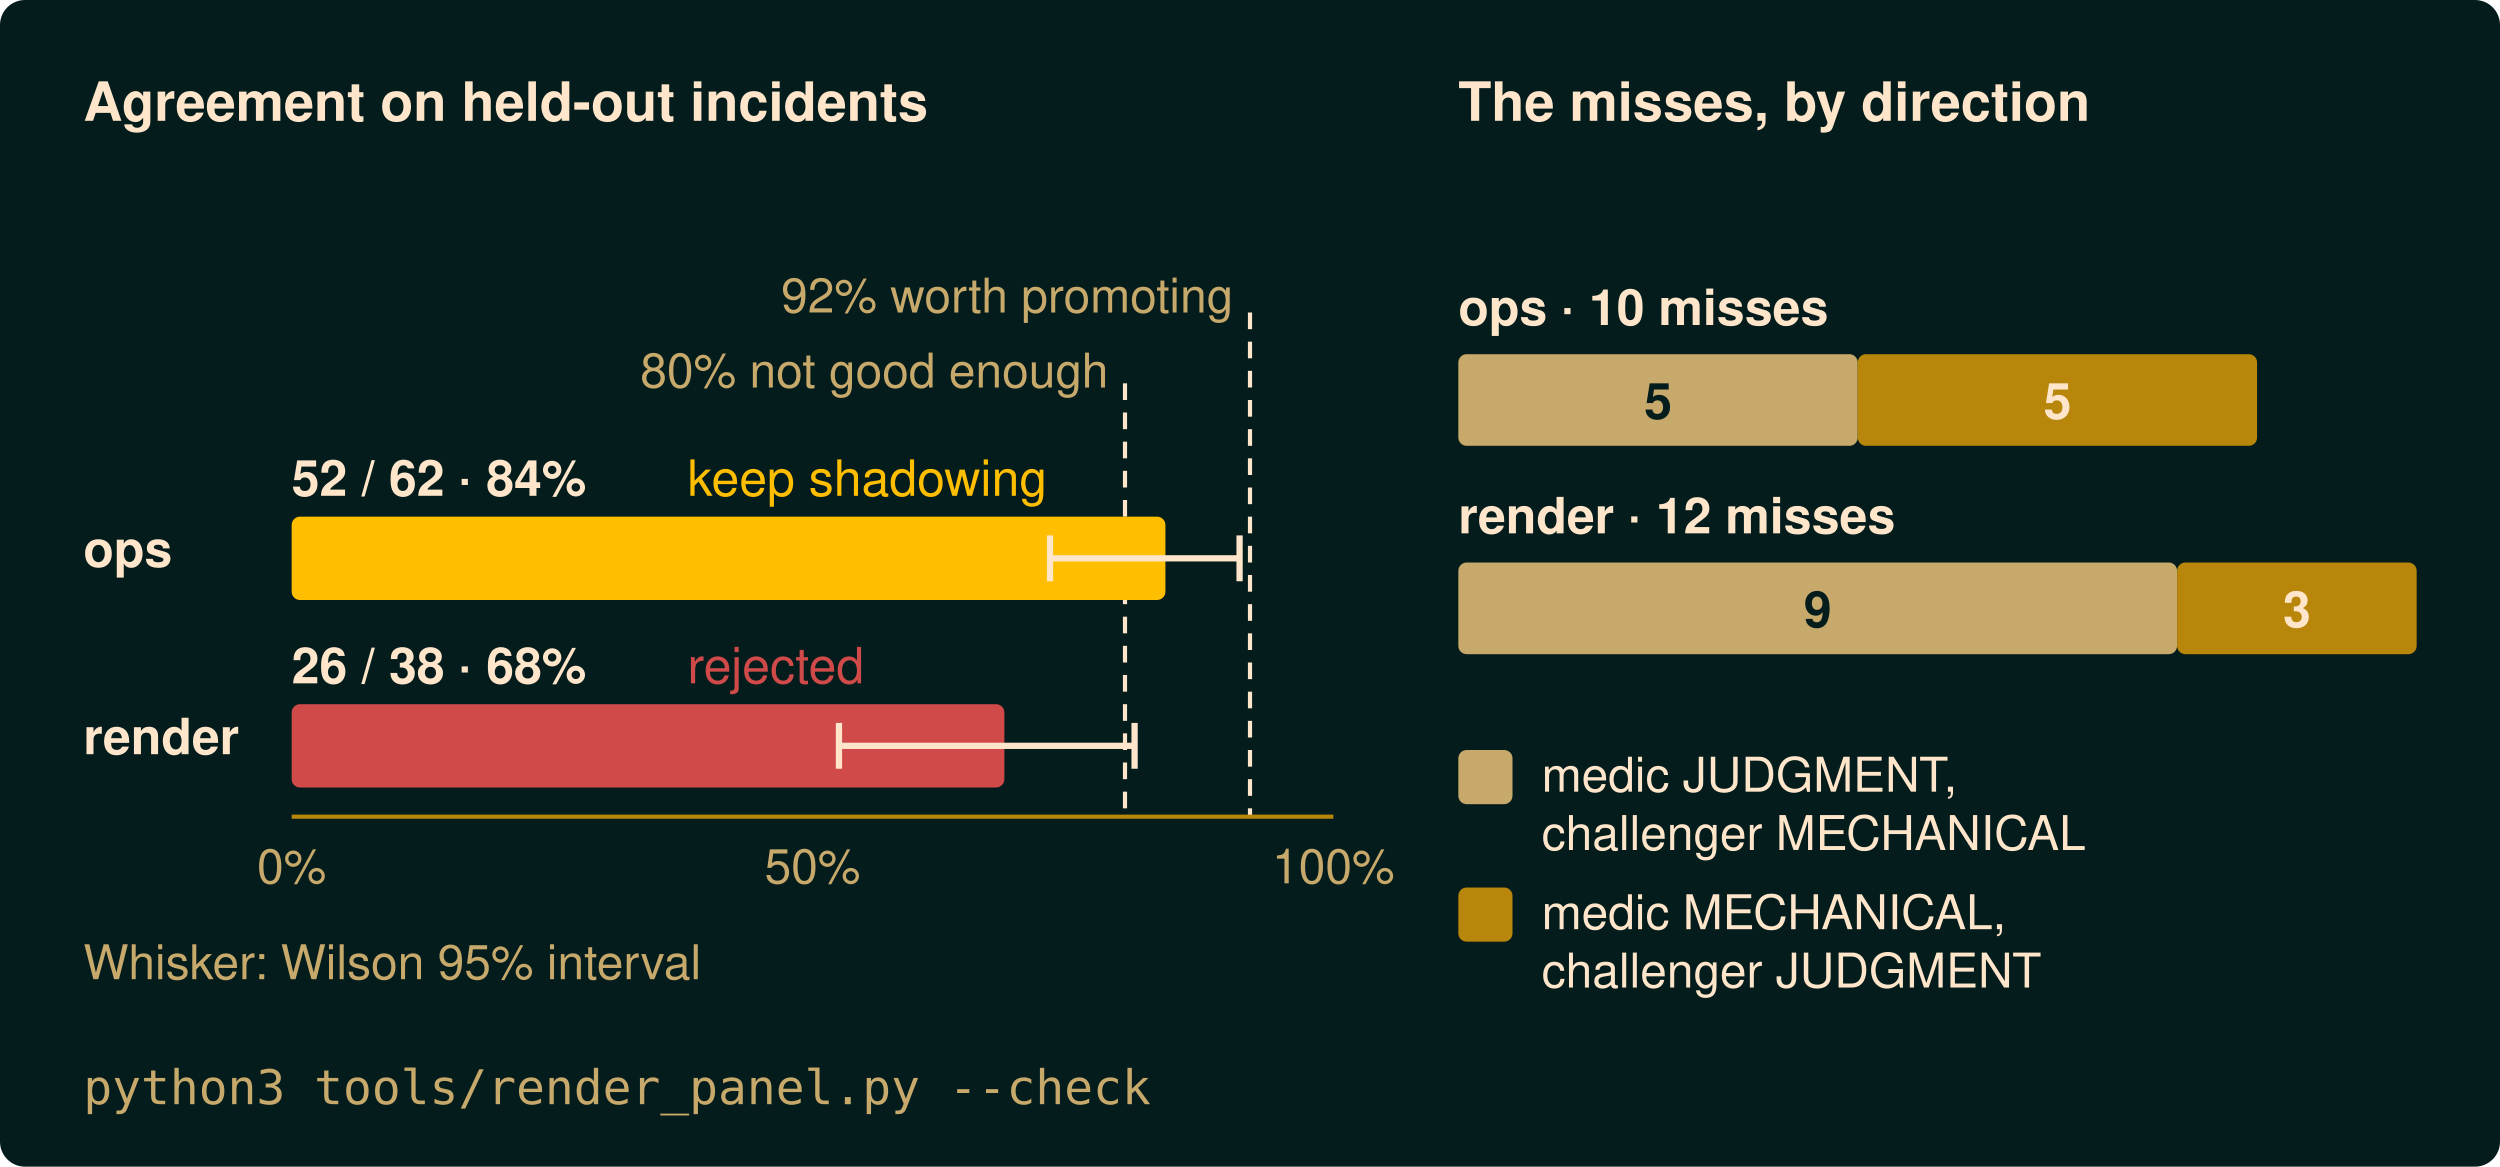
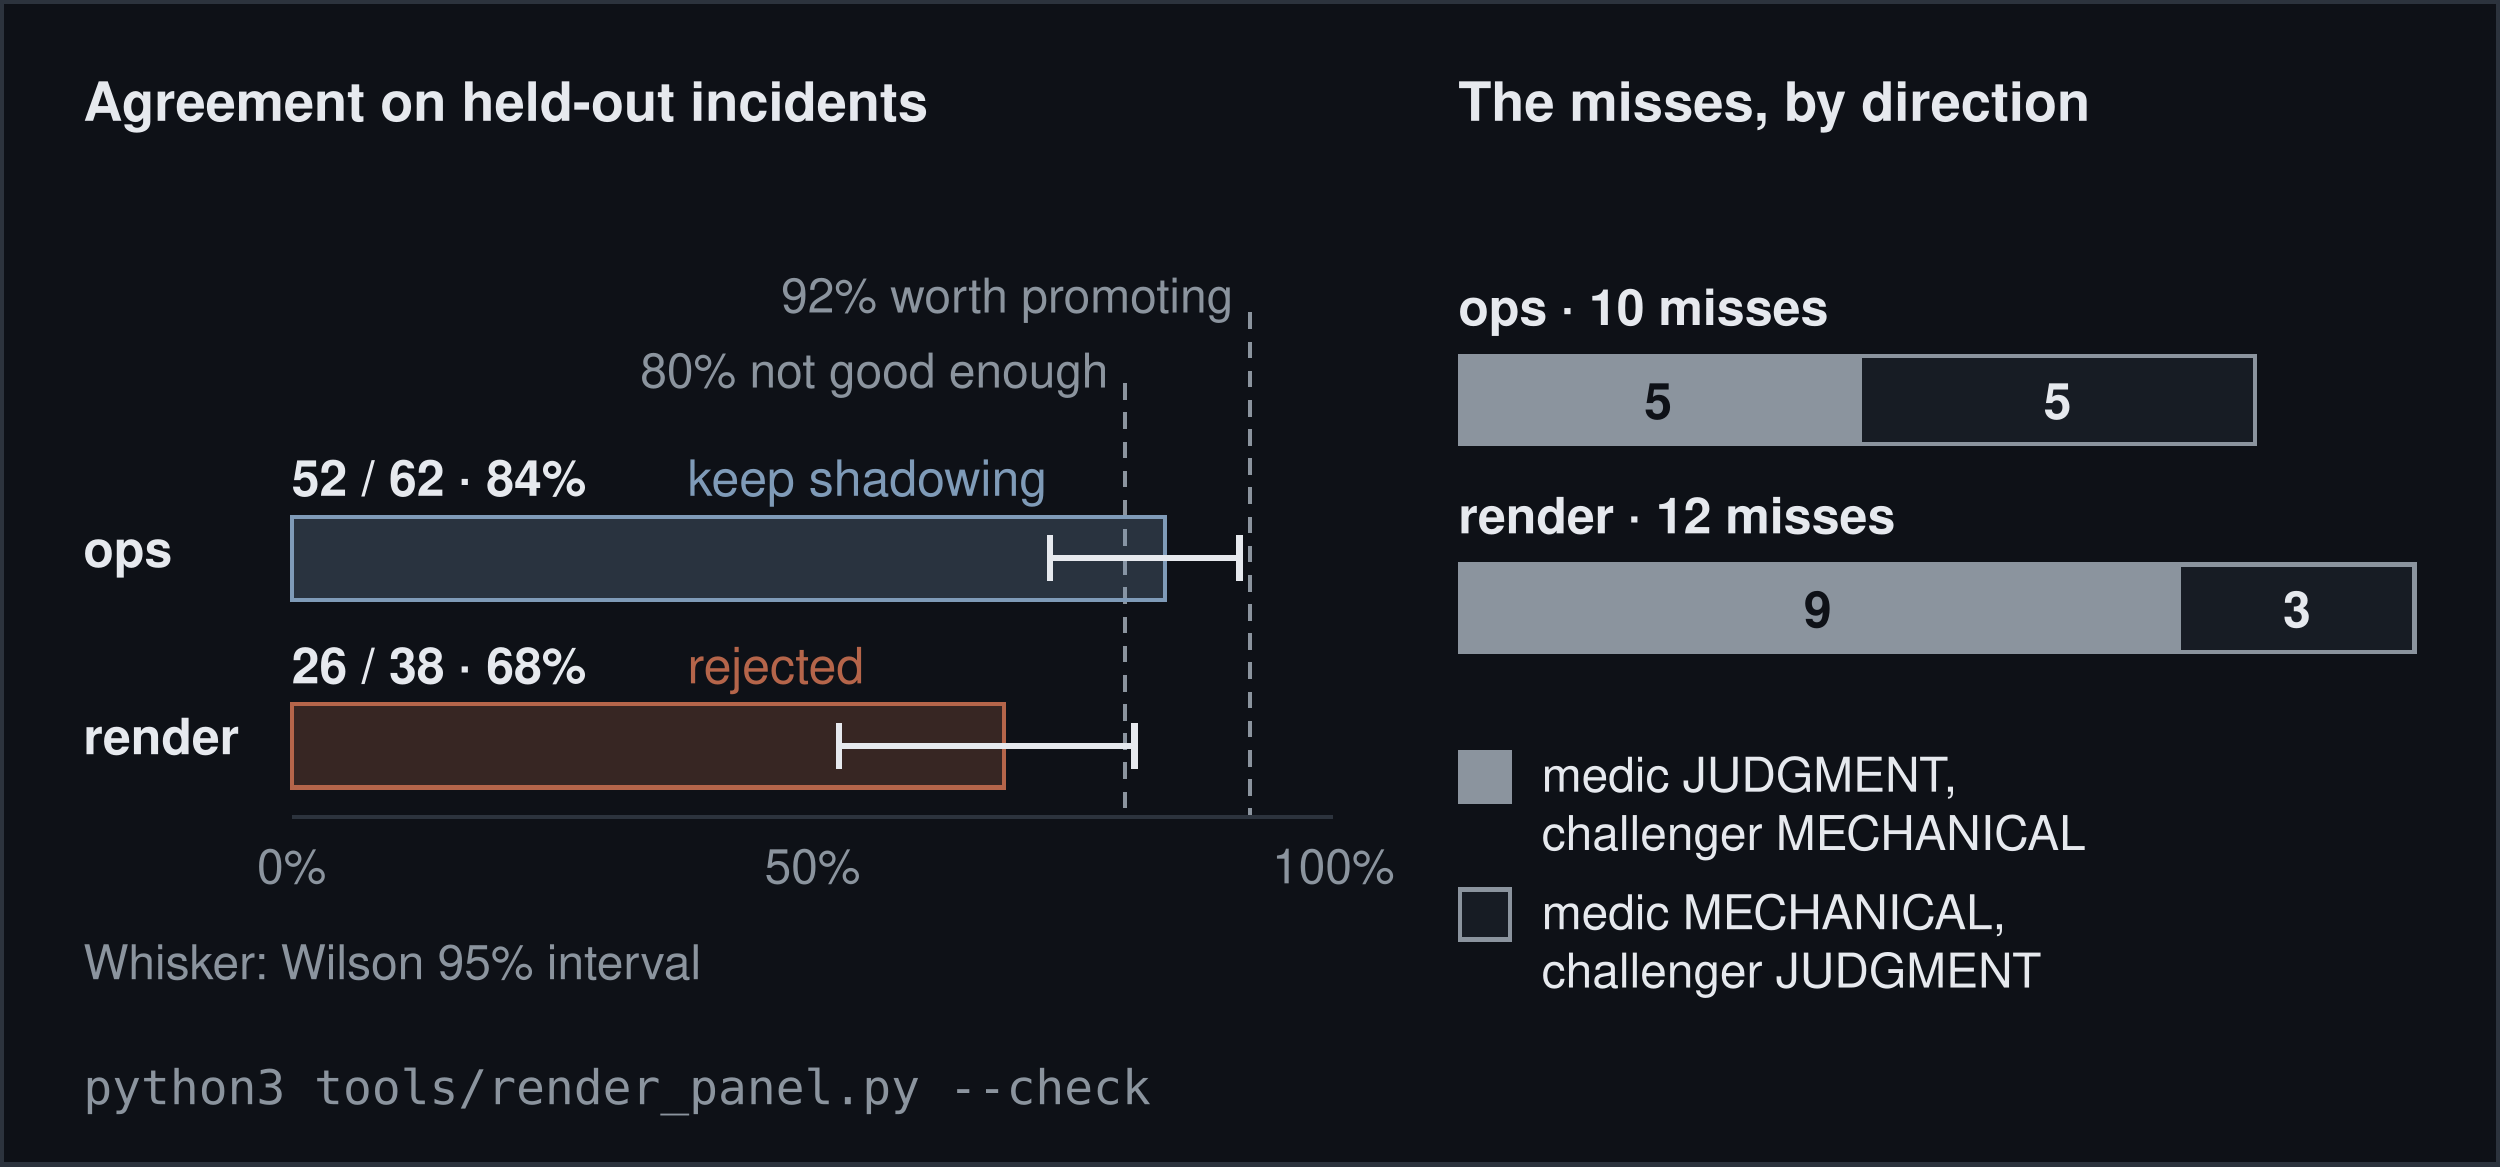
- <svg xmlns="http://www.w3.org/2000/svg" viewBox="0 0 1200 560" width="100%" role="img" aria-label="Agreement with the trusted model on held-out incidents, and the misses by direction">
-   <rect width="1200" height="560" rx="12" fill="#041c1c" />
-   <text x="40" y="58" font-family="-apple-system, Segoe UI, Helvetica, Arial, sans-serif" font-size="26" fill="#ffe6cb" font-weight="700">Agreement on held-out incidents</text>
-   <line x1="600.0" y1="150" x2="600.0" y2="392" stroke="#ffe6cb" stroke-width="2" stroke-dasharray="8 6" />
-   <line x1="540.0" y1="184" x2="540.0" y2="392" stroke="#ffe6cb" stroke-width="2" stroke-dasharray="8 6" />
-   <text x="592.0" y="150" font-family="-apple-system, Segoe UI, Helvetica, Arial, sans-serif" font-size="23" fill="#C7A96B" text-anchor="end">92% worth promoting</text>
-   <text x="532.0" y="186" font-family="-apple-system, Segoe UI, Helvetica, Arial, sans-serif" font-size="23" fill="#C7A96B" text-anchor="end">80% not good enough</text>
-   <text x="40" y="272" font-family="-apple-system, Segoe UI, Helvetica, Arial, sans-serif" font-size="24" fill="#ffe6cb" font-weight="700">ops</text>
-   <rect x="140" y="248" width="419.4" height="40" rx="4" fill="#FFBF00" />
-   <line x1="504.0" y1="268" x2="595.0" y2="268" stroke="#ffe6cb" stroke-width="3" />
-   <line x1="504.0" y1="257" x2="504.0" y2="279" stroke="#ffe6cb" stroke-width="3" />
-   <line x1="595.0" y1="257" x2="595.0" y2="279" stroke="#ffe6cb" stroke-width="3" />
-   <text x="140" y="238" font-family="-apple-system, Segoe UI, Helvetica, Arial, sans-serif" font-size="24" fill="#ffe6cb" font-weight="700">52 / 62 · 84%</text>
-   <text x="330" y="238" font-family="-apple-system, Segoe UI, Helvetica, Arial, sans-serif" font-size="24" fill="#FFBF00">keep shadowing</text>
-   <text x="40" y="362" font-family="-apple-system, Segoe UI, Helvetica, Arial, sans-serif" font-size="24" fill="#ffe6cb" font-weight="700">render</text>
-   <rect x="140" y="338" width="342.1" height="40" rx="4" fill="#d14a4a" />
-   <line x1="402.7" y1="358" x2="544.6" y2="358" stroke="#ffe6cb" stroke-width="3" />
-   <line x1="402.7" y1="347" x2="402.7" y2="369" stroke="#ffe6cb" stroke-width="3" />
-   <line x1="544.6" y1="347" x2="544.6" y2="369" stroke="#ffe6cb" stroke-width="3" />
-   <text x="140" y="328" font-family="-apple-system, Segoe UI, Helvetica, Arial, sans-serif" font-size="24" fill="#ffe6cb" font-weight="700">26 / 38 · 68%</text>
-   <text x="330" y="328" font-family="-apple-system, Segoe UI, Helvetica, Arial, sans-serif" font-size="24" fill="#d14a4a">rejected</text>
-   <line x1="140" y1="392" x2="640" y2="392" stroke="#B8860B" stroke-width="2" />
-   <text x="140" y="424" font-family="-apple-system, Segoe UI, Helvetica, Arial, sans-serif" font-size="23" fill="#C7A96B" text-anchor="middle">0%</text>
-   <text x="390.0" y="424" font-family="-apple-system, Segoe UI, Helvetica, Arial, sans-serif" font-size="23" fill="#C7A96B" text-anchor="middle">50%</text>
-   <text x="640" y="424" font-family="-apple-system, Segoe UI, Helvetica, Arial, sans-serif" font-size="23" fill="#C7A96B" text-anchor="middle">100%</text>
-   <text x="40" y="470" font-family="-apple-system, Segoe UI, Helvetica, Arial, sans-serif" font-size="23" fill="#C7A96B">Whisker: Wilson 95% interval</text>
-   <text x="700" y="58" font-family="-apple-system, Segoe UI, Helvetica, Arial, sans-serif" font-size="26" fill="#ffe6cb" font-weight="700">The misses, by direction</text>
-   <text x="700" y="156" font-family="-apple-system, Segoe UI, Helvetica, Arial, sans-serif" font-size="24" fill="#ffe6cb" font-weight="700">ops · 10 misses</text>
-   <rect x="700" y="170" width="191.7" height="44" rx="4" fill="#C7A96B" />
-   <text x="795.9" y="201" font-family="-apple-system, Segoe UI, Helvetica, Arial, sans-serif" font-size="24" fill="#041c1c" font-weight="700" text-anchor="middle">5</text>
-   <rect x="891.7" y="170" width="191.7" height="44" rx="4" fill="#B8860B" />
-   <text x="987.6" y="201" font-family="-apple-system, Segoe UI, Helvetica, Arial, sans-serif" font-size="24" fill="#ffe6cb" font-weight="700" text-anchor="middle">5</text>
-   <text x="700" y="256" font-family="-apple-system, Segoe UI, Helvetica, Arial, sans-serif" font-size="24" fill="#ffe6cb" font-weight="700">render · 12 misses</text>
-   <rect x="700" y="270" width="345.0" height="44" rx="4" fill="#C7A96B" />
-   <text x="872.5" y="301" font-family="-apple-system, Segoe UI, Helvetica, Arial, sans-serif" font-size="24" fill="#041c1c" font-weight="700" text-anchor="middle">9</text>
-   <rect x="1045.0" y="270" width="115.0" height="44" rx="4" fill="#B8860B" />
-   <text x="1102.5" y="301" font-family="-apple-system, Segoe UI, Helvetica, Arial, sans-serif" font-size="24" fill="#ffe6cb" font-weight="700" text-anchor="middle">3</text>
-   <rect x="700" y="360" width="26" height="26" rx="4" fill="#C7A96B" />
-   <text x="740" y="380" font-family="-apple-system, Segoe UI, Helvetica, Arial, sans-serif" font-size="23" fill="#ffe6cb">medic JUDGMENT,</text>
-   <text x="740" y="408" font-family="-apple-system, Segoe UI, Helvetica, Arial, sans-serif" font-size="23" fill="#ffe6cb">challenger MECHANICAL</text>
-   <rect x="700" y="426" width="26" height="26" rx="4" fill="#B8860B" />
-   <text x="740" y="446" font-family="-apple-system, Segoe UI, Helvetica, Arial, sans-serif" font-size="23" fill="#ffe6cb">medic MECHANICAL,</text>
-   <text x="740" y="474" font-family="-apple-system, Segoe UI, Helvetica, Arial, sans-serif" font-size="23" fill="#ffe6cb">challenger JUDGMENT</text>
-   <text x="40" y="530" font-family="SF Mono, Menlo, Consolas, monospace" font-size="23" fill="#C7A96B">python3 tools/render_panel.py --check</text>
+ <svg xmlns="http://www.w3.org/2000/svg" viewBox="0 0 1200 560" width="100%" role="img" shape-rendering="crispEdges" aria-label="Agreement with the trusted model on held-out incidents, and the misses by direction">
+   <rect width="1200" height="560" fill="#0e1117" />
+   <rect x="1" y="1" width="1198" height="558" fill="none" stroke="#2c333d" stroke-width="2" />
+   <text x="40" y="58" font-family="-apple-system, Segoe UI, Helvetica, Arial, sans-serif" font-size="26" fill="#e6e9ee" font-weight="700">Agreement on held-out incidents</text>
+   <line x1="600.0" y1="150" x2="600.0" y2="392" stroke="#8b949e" stroke-width="2" stroke-dasharray="8 6" />
+   <line x1="540.0" y1="184" x2="540.0" y2="392" stroke="#8b949e" stroke-width="2" stroke-dasharray="8 6" />
+   <text x="592.0" y="150" font-family="-apple-system, Segoe UI, Helvetica, Arial, sans-serif" font-size="23" fill="#8b949e" text-anchor="end">92% worth promoting</text>
+   <text x="532.0" y="186" font-family="-apple-system, Segoe UI, Helvetica, Arial, sans-serif" font-size="23" fill="#8b949e" text-anchor="end">80% not good enough</text>
+   <text x="40" y="272" font-family="-apple-system, Segoe UI, Helvetica, Arial, sans-serif" font-size="24" fill="#e6e9ee" font-weight="700">ops</text>
+   <rect x="140" y="248" width="419.4" height="40" rx="0" fill="#7f9bb8" stroke="#7f9bb8" stroke-width="2" fill-opacity="0.25" />
+   <line x1="504.0" y1="268" x2="595.0" y2="268" stroke="#e6e9ee" stroke-width="3" />
+   <line x1="504.0" y1="257" x2="504.0" y2="279" stroke="#e6e9ee" stroke-width="3" />
+   <line x1="595.0" y1="257" x2="595.0" y2="279" stroke="#e6e9ee" stroke-width="3" />
+   <text x="140" y="238" font-family="-apple-system, Segoe UI, Helvetica, Arial, sans-serif" font-size="24" fill="#e6e9ee" font-weight="700">52 / 62 · 84%</text>
+   <text x="330" y="238" font-family="-apple-system, Segoe UI, Helvetica, Arial, sans-serif" font-size="24" fill="#7f9bb8">keep shadowing</text>
+   <text x="40" y="362" font-family="-apple-system, Segoe UI, Helvetica, Arial, sans-serif" font-size="24" fill="#e6e9ee" font-weight="700">render</text>
+   <rect x="140" y="338" width="342.1" height="40" rx="0" fill="#b5654a" stroke="#b5654a" stroke-width="2" fill-opacity="0.25" />
+   <line x1="402.7" y1="358" x2="544.6" y2="358" stroke="#e6e9ee" stroke-width="3" />
+   <line x1="402.7" y1="347" x2="402.7" y2="369" stroke="#e6e9ee" stroke-width="3" />
+   <line x1="544.6" y1="347" x2="544.6" y2="369" stroke="#e6e9ee" stroke-width="3" />
+   <text x="140" y="328" font-family="-apple-system, Segoe UI, Helvetica, Arial, sans-serif" font-size="24" fill="#e6e9ee" font-weight="700">26 / 38 · 68%</text>
+   <text x="330" y="328" font-family="-apple-system, Segoe UI, Helvetica, Arial, sans-serif" font-size="24" fill="#b5654a">rejected</text>
+   <line x1="140" y1="392" x2="640" y2="392" stroke="#2c333d" stroke-width="2" />
+   <text x="140" y="424" font-family="-apple-system, Segoe UI, Helvetica, Arial, sans-serif" font-size="23" fill="#8b949e" text-anchor="middle">0%</text>
+   <text x="390.0" y="424" font-family="-apple-system, Segoe UI, Helvetica, Arial, sans-serif" font-size="23" fill="#8b949e" text-anchor="middle">50%</text>
+   <text x="640" y="424" font-family="-apple-system, Segoe UI, Helvetica, Arial, sans-serif" font-size="23" fill="#8b949e" text-anchor="middle">100%</text>
+   <text x="40" y="470" font-family="-apple-system, Segoe UI, Helvetica, Arial, sans-serif" font-size="23" fill="#8b949e">Whisker: Wilson 95% interval</text>
+   <text x="700" y="58" font-family="-apple-system, Segoe UI, Helvetica, Arial, sans-serif" font-size="26" fill="#e6e9ee" font-weight="700">The misses, by direction</text>
+   <text x="700" y="156" font-family="-apple-system, Segoe UI, Helvetica, Arial, sans-serif" font-size="24" fill="#e6e9ee" font-weight="700">ops · 10 misses</text>
+   <rect x="700" y="170" width="191.7" height="44" rx="0" fill="#8b949e" />
+   <text x="795.9" y="201" font-family="-apple-system, Segoe UI, Helvetica, Arial, sans-serif" font-size="24" fill="#0e1117" font-weight="700" text-anchor="middle">5</text>
+   <rect x="892.7" y="171" width="189.7" height="42" rx="0" fill="#171c24" stroke="#8b949e" stroke-width="2" />
+   <text x="987.6" y="201" font-family="-apple-system, Segoe UI, Helvetica, Arial, sans-serif" font-size="24" fill="#e6e9ee" font-weight="700" text-anchor="middle">5</text>
+   <text x="700" y="256" font-family="-apple-system, Segoe UI, Helvetica, Arial, sans-serif" font-size="24" fill="#e6e9ee" font-weight="700">render · 12 misses</text>
+   <rect x="700" y="270" width="345.0" height="44" rx="0" fill="#8b949e" />
+   <text x="872.5" y="301" font-family="-apple-system, Segoe UI, Helvetica, Arial, sans-serif" font-size="24" fill="#0e1117" font-weight="700" text-anchor="middle">9</text>
+   <rect x="1046.0" y="271" width="113.0" height="42" rx="0" fill="#171c24" stroke="#8b949e" stroke-width="2" />
+   <text x="1102.5" y="301" font-family="-apple-system, Segoe UI, Helvetica, Arial, sans-serif" font-size="24" fill="#e6e9ee" font-weight="700" text-anchor="middle">3</text>
+   <rect x="700" y="360" width="26" height="26" rx="0" fill="#8b949e" />
+   <text x="740" y="380" font-family="-apple-system, Segoe UI, Helvetica, Arial, sans-serif" font-size="23" fill="#e6e9ee">medic JUDGMENT,</text>
+   <text x="740" y="408" font-family="-apple-system, Segoe UI, Helvetica, Arial, sans-serif" font-size="23" fill="#e6e9ee">challenger MECHANICAL</text>
+   <rect x="701" y="427" width="24" height="24" rx="0" fill="#171c24" stroke="#8b949e" stroke-width="2" />
+   <text x="740" y="446" font-family="-apple-system, Segoe UI, Helvetica, Arial, sans-serif" font-size="23" fill="#e6e9ee">medic MECHANICAL,</text>
+   <text x="740" y="474" font-family="-apple-system, Segoe UI, Helvetica, Arial, sans-serif" font-size="23" fill="#e6e9ee">challenger JUDGMENT</text>
+   <text x="40" y="530" font-family="SF Mono, Menlo, Consolas, monospace" font-size="23" fill="#8b949e">python3 tools/render_panel.py --check</text>
</svg>
